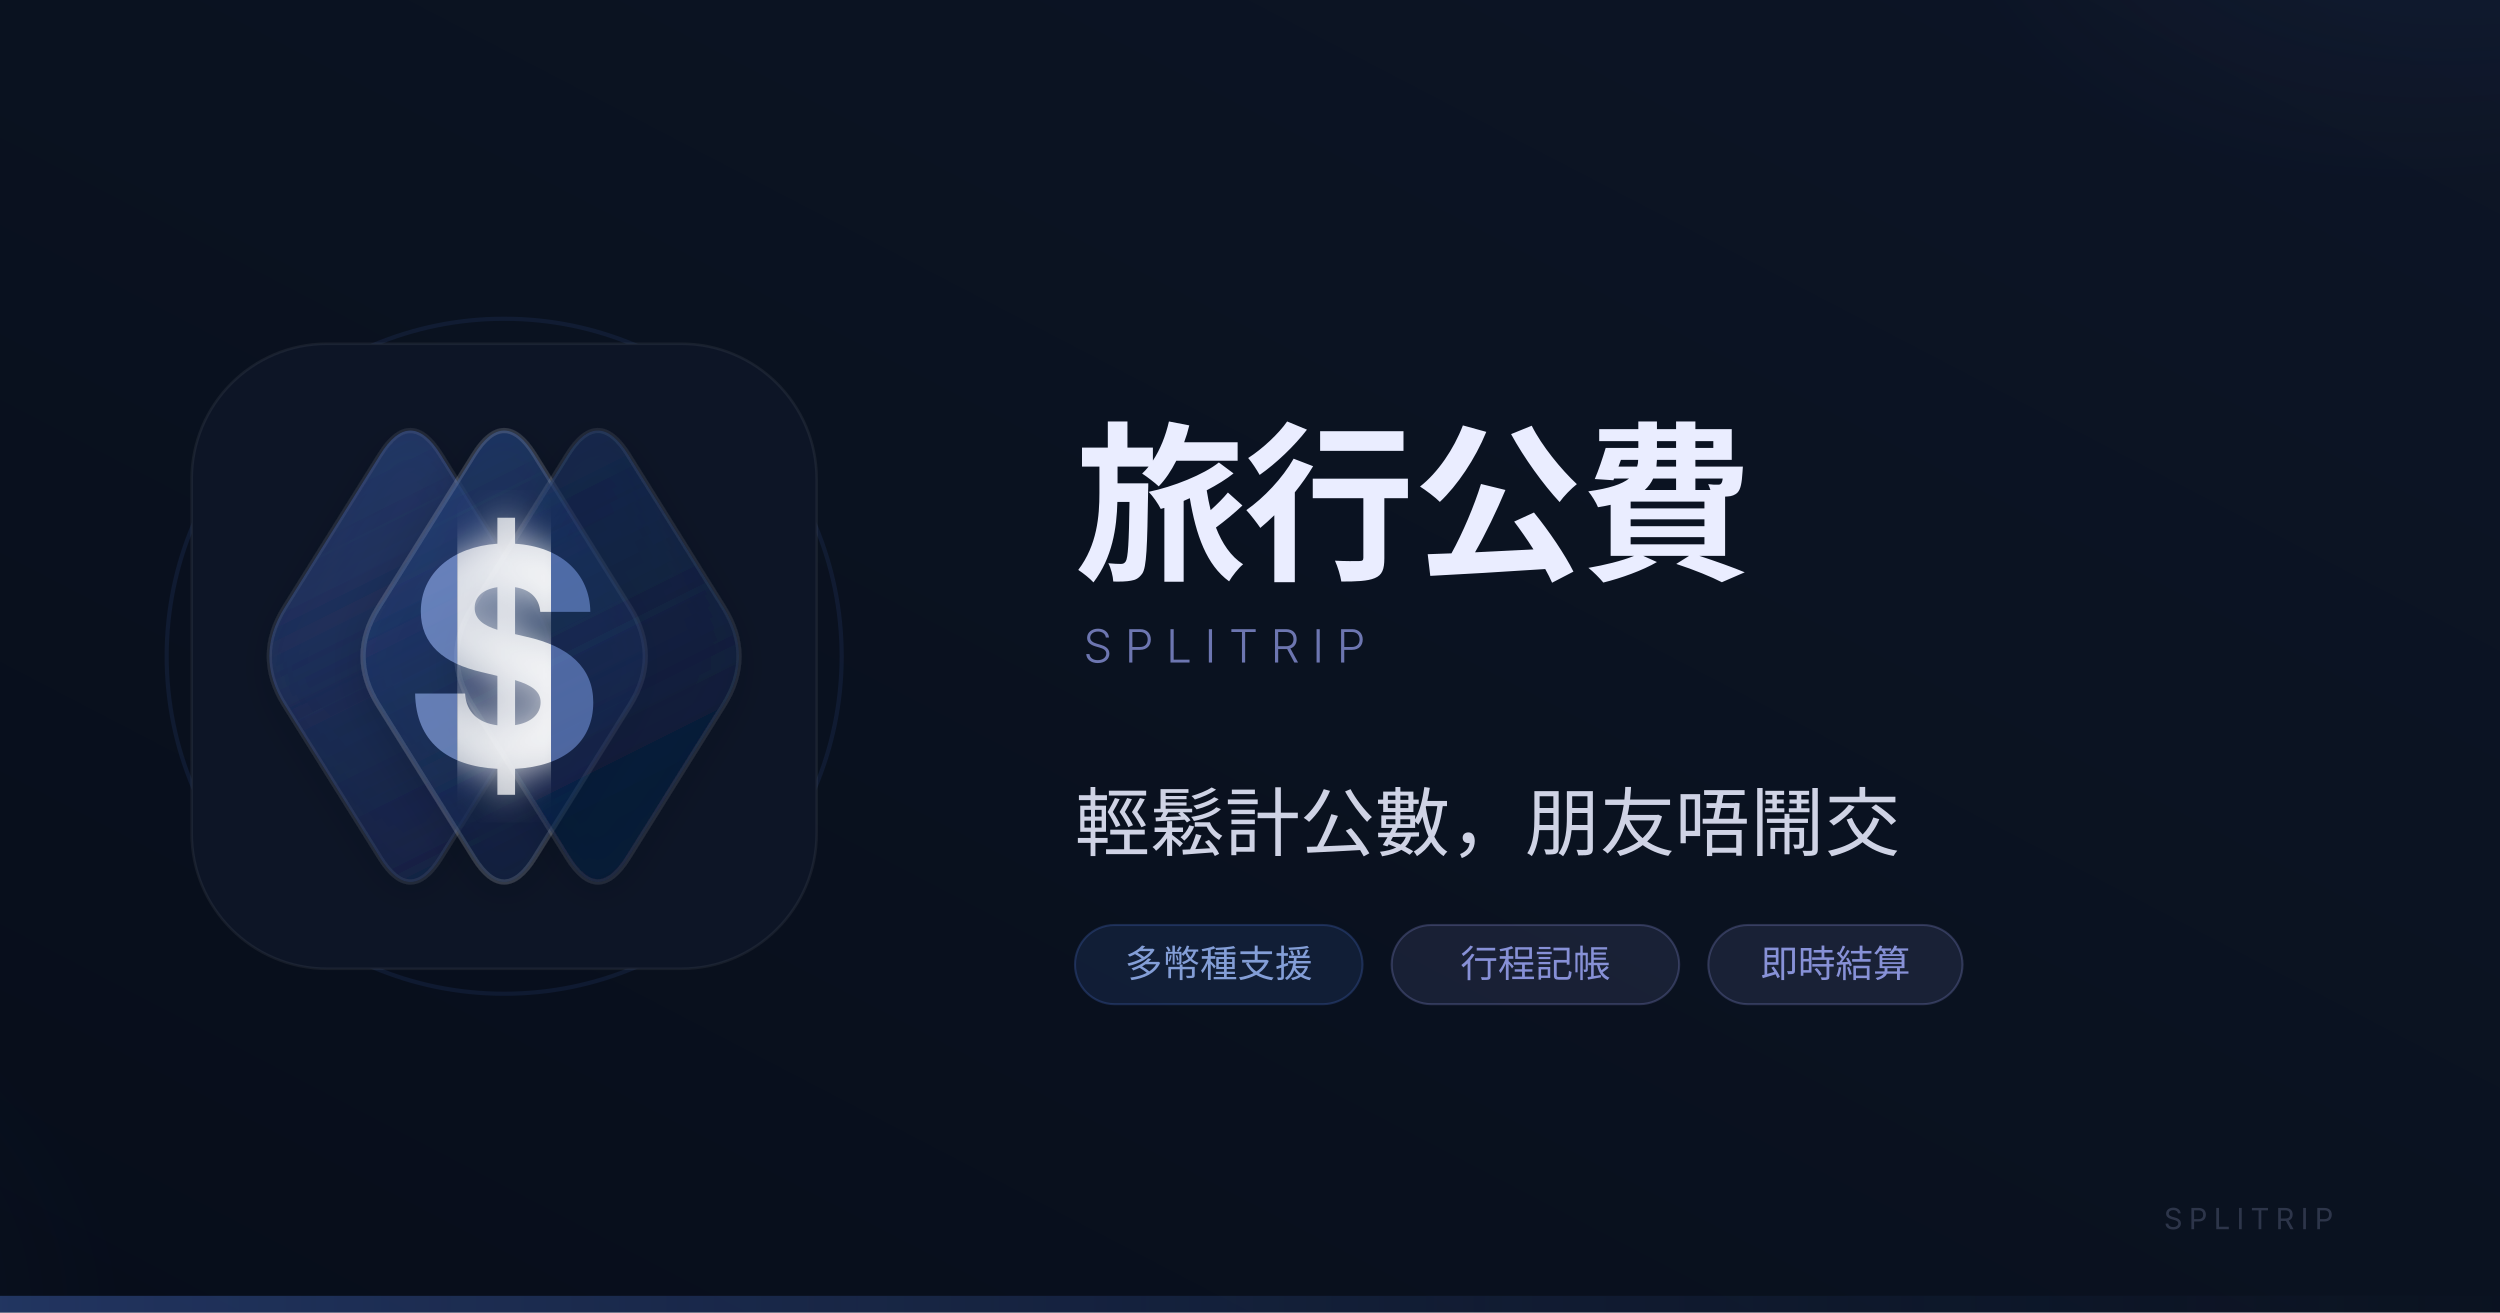
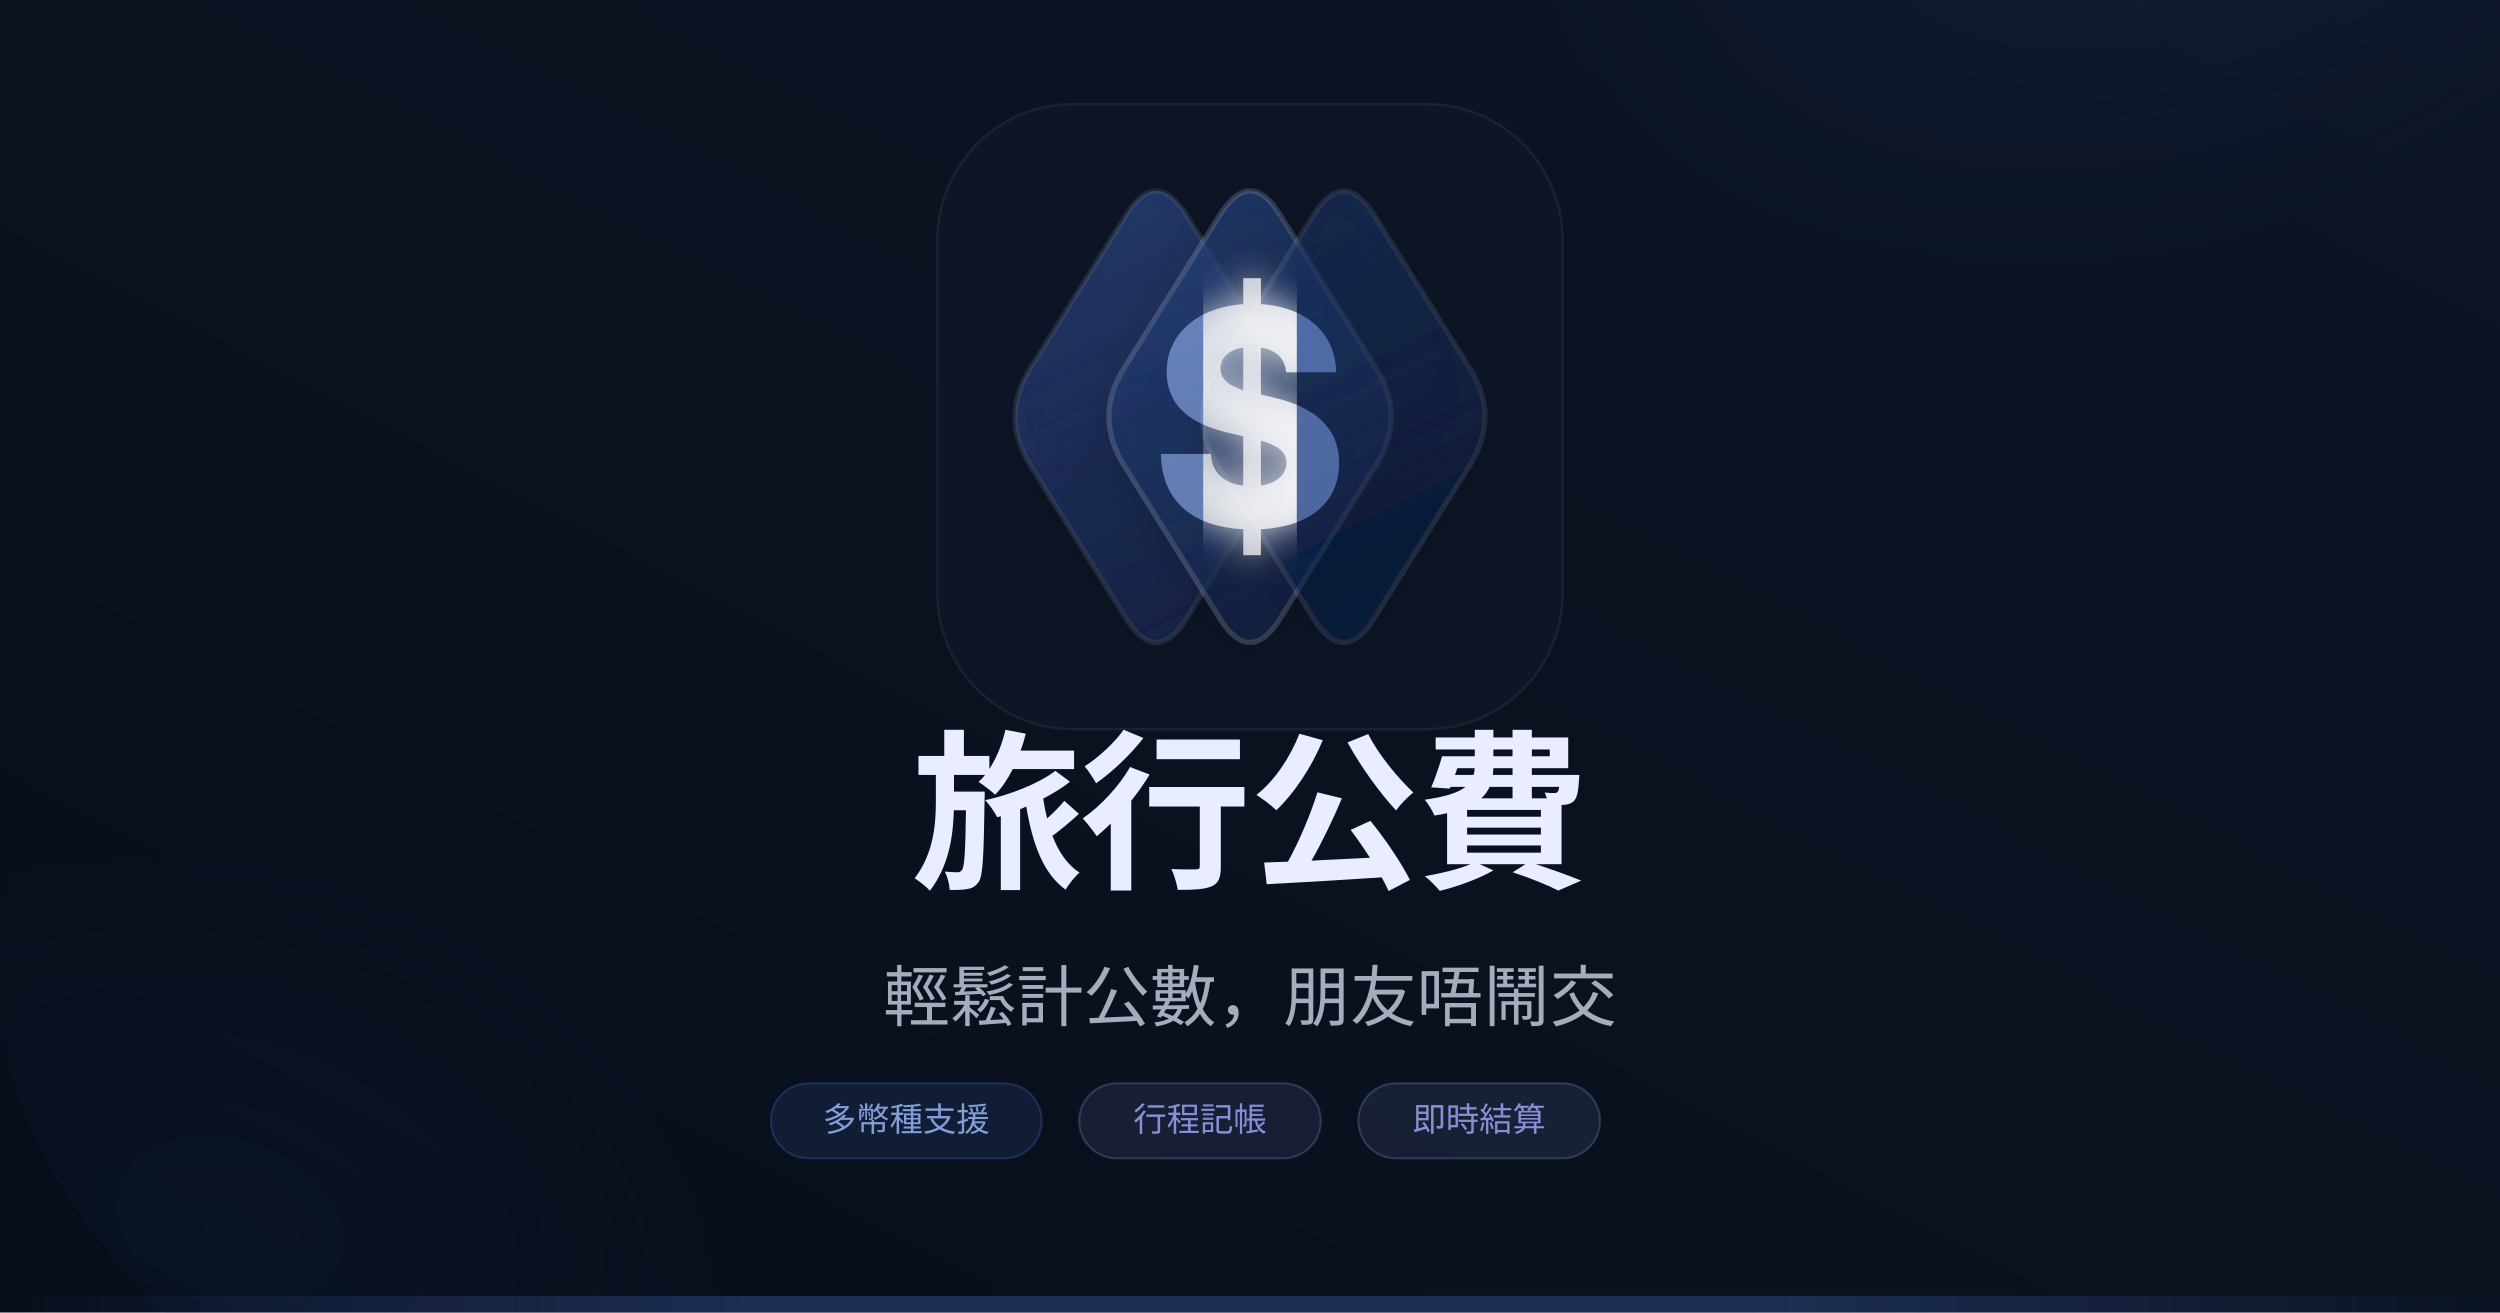
<svg xmlns="http://www.w3.org/2000/svg" viewBox="0 0 1200 630" width="1200" height="630">
  <defs>
    <linearGradient id="bg" x1="0%" y1="100%" x2="100%" y2="0%">
      <stop offset="0%" stop-color="#070D1A" />
      <stop offset="50%" stop-color="#0A1220" />
      <stop offset="100%" stop-color="#0D1526" />
    </linearGradient>
    <linearGradient id="f1" x1="0" y1="0" x2="60" y2="120" gradientUnits="userSpaceOnUse">
      <stop offset="0%" stop-color="#3B5BA5" stop-opacity="0.62" />
      <stop offset="100%" stop-color="#1A2B5F" stop-opacity="0.38" />
    </linearGradient>
    <linearGradient id="f2" x1="30" y1="0" x2="90" y2="120" gradientUnits="userSpaceOnUse">
      <stop offset="0%" stop-color="#2B4A8A" stop-opacity="0.72" />
      <stop offset="100%" stop-color="#0E2040" stop-opacity="0.5" />
    </linearGradient>
    <linearGradient id="f3" x1="60" y1="0" x2="120" y2="120" gradientUnits="userSpaceOnUse">
      <stop offset="0%" stop-color="#1E3A6E" stop-opacity="0.62" />
      <stop offset="100%" stop-color="#0A1A3A" stop-opacity="0.38" />
    </linearGradient>
    <linearGradient id="dg" x1="12" y1="60" x2="108" y2="60" gradientUnits="userSpaceOnUse">
      <stop offset="0%" stop-color="rgba(255,255,255,0.30)" />
      <stop offset="42%" stop-color="rgba(255,255,255,0.65)" />
      <stop offset="58%" stop-color="rgba(255,255,255,0.80)" />
      <stop offset="100%" stop-color="rgba(255,255,255,0.28)" />
    </linearGradient>
    <filter id="shadow" x="-10%" y="-10%" width="120%" height="120%">
      <feDropShadow dx="0" dy="2" stdDeviation="4" flood-color="#000" flood-opacity="0.25" />
    </filter>
    <filter id="glow" x="-40%" y="-40%" width="180%" height="180%">
      <feGaussianBlur stdDeviation="3.5" result="blur" />
      <feMerge>
        <feMergeNode in="blur" />
        <feMergeNode in="SourceGraphic" />
      </feMerge>
    </filter>
    <clipPath id="c1">
      <path d="M 17.83,50.67 L 36.17,21.33 Q 42,12 47.83,21.33 L 66.17,50.67 Q 72,60 66.17,69.33 L 47.83,98.67 Q 42,108 36.17,98.67 L 17.83,69.33 Q 12,60 17.83,50.67 Z" />
    </clipPath>
    <clipPath id="c2">
      <path d="M 35.83,50.67 L 54.17,21.33 Q 60,12 65.83,21.33 L 84.17,50.67 Q 90,60 84.17,69.33 L 65.83,98.67 Q 60,108 54.17,98.67 L 35.83,69.33 Q 30,60 35.83,50.67 Z" />
    </clipPath>
    <clipPath id="c3">
      <path d="M 53.83,50.67 L 72.17,21.33 Q 78,12 83.83,21.33 L 102.17,50.67 Q 108,60 102.17,69.33 L 83.83,98.67 Q 78,108 72.17,98.67 L 53.83,69.33 Q 48,60 53.83,50.67 Z" />
    </clipPath>
    <mask id="ml">
      <rect x="0" y="0" width="51" height="120" fill="white" />
    </mask>
    <mask id="mc">
      <rect x="51" y="0" width="18" height="120" fill="white" />
    </mask>
    <mask id="mr">
      <rect x="69" y="0" width="51" height="120" fill="white" />
    </mask>
-     <radialGradient id="gr1" cx="85%" cy="18%" r="42%">
-       <stop offset="0%" stop-color="rgba(59,91,165,0.15)" />
+     <radialGradient id="gr1" cx="75%" cy="20%" r="40%">
+       <stop offset="0%" stop-color="rgba(59,91,165,0.12)" />
      <stop offset="100%" stop-color="rgba(59,91,165,0)" />
    </radialGradient>
-     <radialGradient id="gr2" cx="10%" cy="85%" r="38%">
-       <stop offset="0%" stop-color="rgba(30,58,110,0.12)" />
+     <radialGradient id="gr2" cx="25%" cy="80%" r="40%">
+       <stop offset="0%" stop-color="rgba(30,58,110,0.10)" />
      <stop offset="100%" stop-color="rgba(30,58,110,0)" />
    </radialGradient>
-     <linearGradient id="divider-grad" x1="0%" y1="0%" x2="0%" y2="100%">
+     <linearGradient id="accent-line" x1="0%" y1="0%" x2="100%" y2="0%">
      <stop offset="0%" stop-color="rgba(59,91,165,0)" />
-       <stop offset="25%" stop-color="rgba(59,91,165,0.3)" />
-       <stop offset="75%" stop-color="rgba(59,91,165,0.3)" />
-       <stop offset="100%" stop-color="rgba(59,91,165,0)" />
-     </linearGradient>
-     <linearGradient id="accent-line" x1="0%" y1="0%" x2="100%" y2="0%">
-       <stop offset="0%" stop-color="#3B5BA5" />
-       <stop offset="60%" stop-color="rgba(59,91,165,0.3)" />
+       <stop offset="30%" stop-color="#3B5BA5" />
+       <stop offset="70%" stop-color="#3B5BA5" />
      <stop offset="100%" stop-color="rgba(59,91,165,0)" />
    </linearGradient>
  </defs>
  <rect width="1200" height="630" fill="url(#bg)" />
-   <ellipse cx="1050" cy="110" rx="380" ry="260" fill="url(#gr1)" transform="rotate(-22 1050 110)" />
-   <ellipse cx="120" cy="530" rx="310" ry="220" fill="url(#gr2)" transform="rotate(18 120 530)" />
-   <circle cx="242" cy="315" r="162" fill="none" stroke="rgba(59,91,165,0.15)" stroke-width="2" />
-   <svg x="92" y="165" width="300" height="300" viewBox="0 0 120 120" overflow="visible">
+   <ellipse cx="900" cy="120" rx="380" ry="260" fill="url(#gr1)" transform="rotate(-18 900 120)" />
+   <ellipse cx="300" cy="510" rx="310" ry="220" fill="url(#gr2)" transform="rotate(18 300 510)" />
+   <svg x="450" y="50" width="300" height="300" viewBox="0 0 120 120" overflow="visible">
    <rect width="120" height="120" rx="26" fill="#0D1526" stroke="rgba(255,255,255,0.06)" stroke-width="0.5" />
    <path d="M 17.83,50.67 L 36.17,21.33 Q 42,12 47.83,21.33 L 66.17,50.67 Q 72,60 66.17,69.33 L 47.83,98.67 Q 42,108 36.17,98.67 L 17.83,69.33 Q 12,60 17.83,50.67 Z" fill="url(#f1)" stroke="rgba(255,255,255,0.07)" stroke-width="1" filter="url(#shadow)" />
    <path d="M 35.83,50.67 L 54.17,21.33 Q 60,12 65.83,21.33 L 84.17,50.67 Q 90,60 84.17,69.33 L 65.83,98.67 Q 60,108 54.17,98.67 L 35.83,69.33 Q 30,60 35.83,50.67 Z" fill="url(#f2)" stroke="rgba(255,255,255,0.13)" stroke-width="1" filter="url(#shadow)" />
    <path d="M 53.83,50.67 L 72.17,21.33 Q 78,12 83.83,21.33 L 102.17,50.67 Q 108,60 102.17,69.33 L 83.83,98.67 Q 78,108 72.17,98.67 L 53.83,69.33 Q 48,60 53.83,50.67 Z" fill="url(#f3)" stroke="rgba(255,255,255,0.07)" stroke-width="1" filter="url(#shadow)" />
    <text clip-path="url(#c1)" mask="url(#ml)" x="60" y="60" text-anchor="middle" dominant-baseline="central" font-size="58" font-weight="800" font-family="'Inter','Helvetica Neue',Arial Black,sans-serif" fill="rgba(160,190,255,0.55)">$</text>
    <text clip-path="url(#c2)" mask="url(#mc)" x="60" y="60" text-anchor="middle" dominant-baseline="central" font-size="58" font-weight="800" font-family="'Inter','Helvetica Neue',Arial Black,sans-serif" fill="url(#dg)" filter="url(#glow)">$</text>
    <text clip-path="url(#c3)" mask="url(#mr)" x="60" y="60" text-anchor="middle" dominant-baseline="central" font-size="58" font-weight="800" font-family="'Inter','Helvetica Neue',Arial Black,sans-serif" fill="rgba(140,175,255,0.48)">$</text>
  </svg>
-   <line x1="462" y1="0" x2="462" y2="630" stroke="url(#divider-grad)" stroke-width="1.5" />
-   <text x="516" y="272" font-family="'Noto Sans TC','PingFang TC','Microsoft JhengHei','Heiti TC',sans-serif" font-size="82" font-weight="700" letter-spacing="-1" fill="#EAEDFF">旅行公費</text>
-   <text x="520" y="318" font-family="'Inter','SF Pro Display','Helvetica Neue',Arial,sans-serif" font-size="22" font-weight="300" letter-spacing="6" fill="rgba(163,172,255,0.65)">SPLITRIP</text>
-   <line x1="516" y1="342" x2="1050" y2="342" stroke="url(#accent-line)" stroke-width="1.5" />
-   <text x="516" y="408" font-family="'Noto Sans TC','PingFang TC','Microsoft JhengHei',sans-serif" font-size="36" font-weight="500" fill="rgba(234,237,255,0.88)">輕鬆計公數，朋友唔鬧交</text>
-   <rect x="516" y="444" width="138" height="38" rx="19" fill="rgba(59,91,165,0.18)" stroke="rgba(59,91,165,0.36)" stroke-width="1" />
-   <text x="585" y="469" font-family="'Noto Sans TC',sans-serif" font-size="18" text-anchor="middle" fill="rgba(160,190,255,0.8)">多幣種支援</text>
-   <rect x="668" y="444" width="138" height="38" rx="19" fill="rgba(163,172,255,0.10)" stroke="rgba(163,172,255,0.22)" stroke-width="1" />
-   <text x="737" y="469" font-family="'Noto Sans TC',sans-serif" font-size="18" text-anchor="middle" fill="rgba(163,172,255,0.80)">行程記帳</text>
-   <rect x="820" y="444" width="122" height="38" rx="19" fill="rgba(163,172,255,0.10)" stroke="rgba(163,172,255,0.22)" stroke-width="1" />
-   <text x="881" y="469" font-family="'Noto Sans TC',sans-serif" font-size="18" text-anchor="middle" fill="rgba(163,172,255,0.80)">即時結算</text>
-   <text x="1120" y="590" font-family="'Inter',system-ui,sans-serif" font-size="14" text-anchor="end" letter-spacing="3" fill="rgba(152,160,200,0.25)">SPLITRIP</text>
-   <rect x="0" y="622" width="1200" height="8" rx="0" fill="url(#accent-line)" opacity="0.5" />
+   <text x="600" y="420" text-anchor="middle" font-family="'Noto Sans TC','PingFang TC','Microsoft JhengHei','Heiti TC',sans-serif" font-size="82" font-weight="700" letter-spacing="-1" fill="#EAEDFF">旅行公費</text>
+   <line x1="350" y1="445" x2="850" y2="445" stroke="url(#accent-line)" stroke-width="1.5" />
+   <text x="600" y="490" text-anchor="middle" font-family="'Noto Sans TC','PingFang TC','Microsoft JhengHei',sans-serif" font-size="32" font-weight="400" fill="rgba(234,237,255,0.70)">輕鬆計公數，朋友唔鬧交</text>
+   <rect x="370" y="520" width="130" height="36" rx="18" fill="rgba(59,91,165,0.18)" stroke="rgba(59,91,165,0.36)" stroke-width="1" />
+   <text x="435" y="543" font-family="'Noto Sans TC',sans-serif" font-size="16" text-anchor="middle" fill="rgba(160,190,255,0.8)">多幣種支援</text>
+   <rect x="518" y="520" width="116" height="36" rx="18" fill="rgba(163,172,255,0.10)" stroke="rgba(163,172,255,0.22)" stroke-width="1" />
+   <text x="576" y="543" font-family="'Noto Sans TC',sans-serif" font-size="16" text-anchor="middle" fill="rgba(163,172,255,0.80)">行程記帳</text>
+   <rect x="652" y="520" width="116" height="36" rx="18" fill="rgba(163,172,255,0.10)" stroke="rgba(163,172,255,0.22)" stroke-width="1" />
+   <text x="710" y="543" font-family="'Noto Sans TC',sans-serif" font-size="16" text-anchor="middle" fill="rgba(163,172,255,0.80)">即時結算</text>
+   <rect x="0" y="622" width="1200" height="8" rx="0" fill="url(#accent-line)" opacity="0.4" />
</svg>
